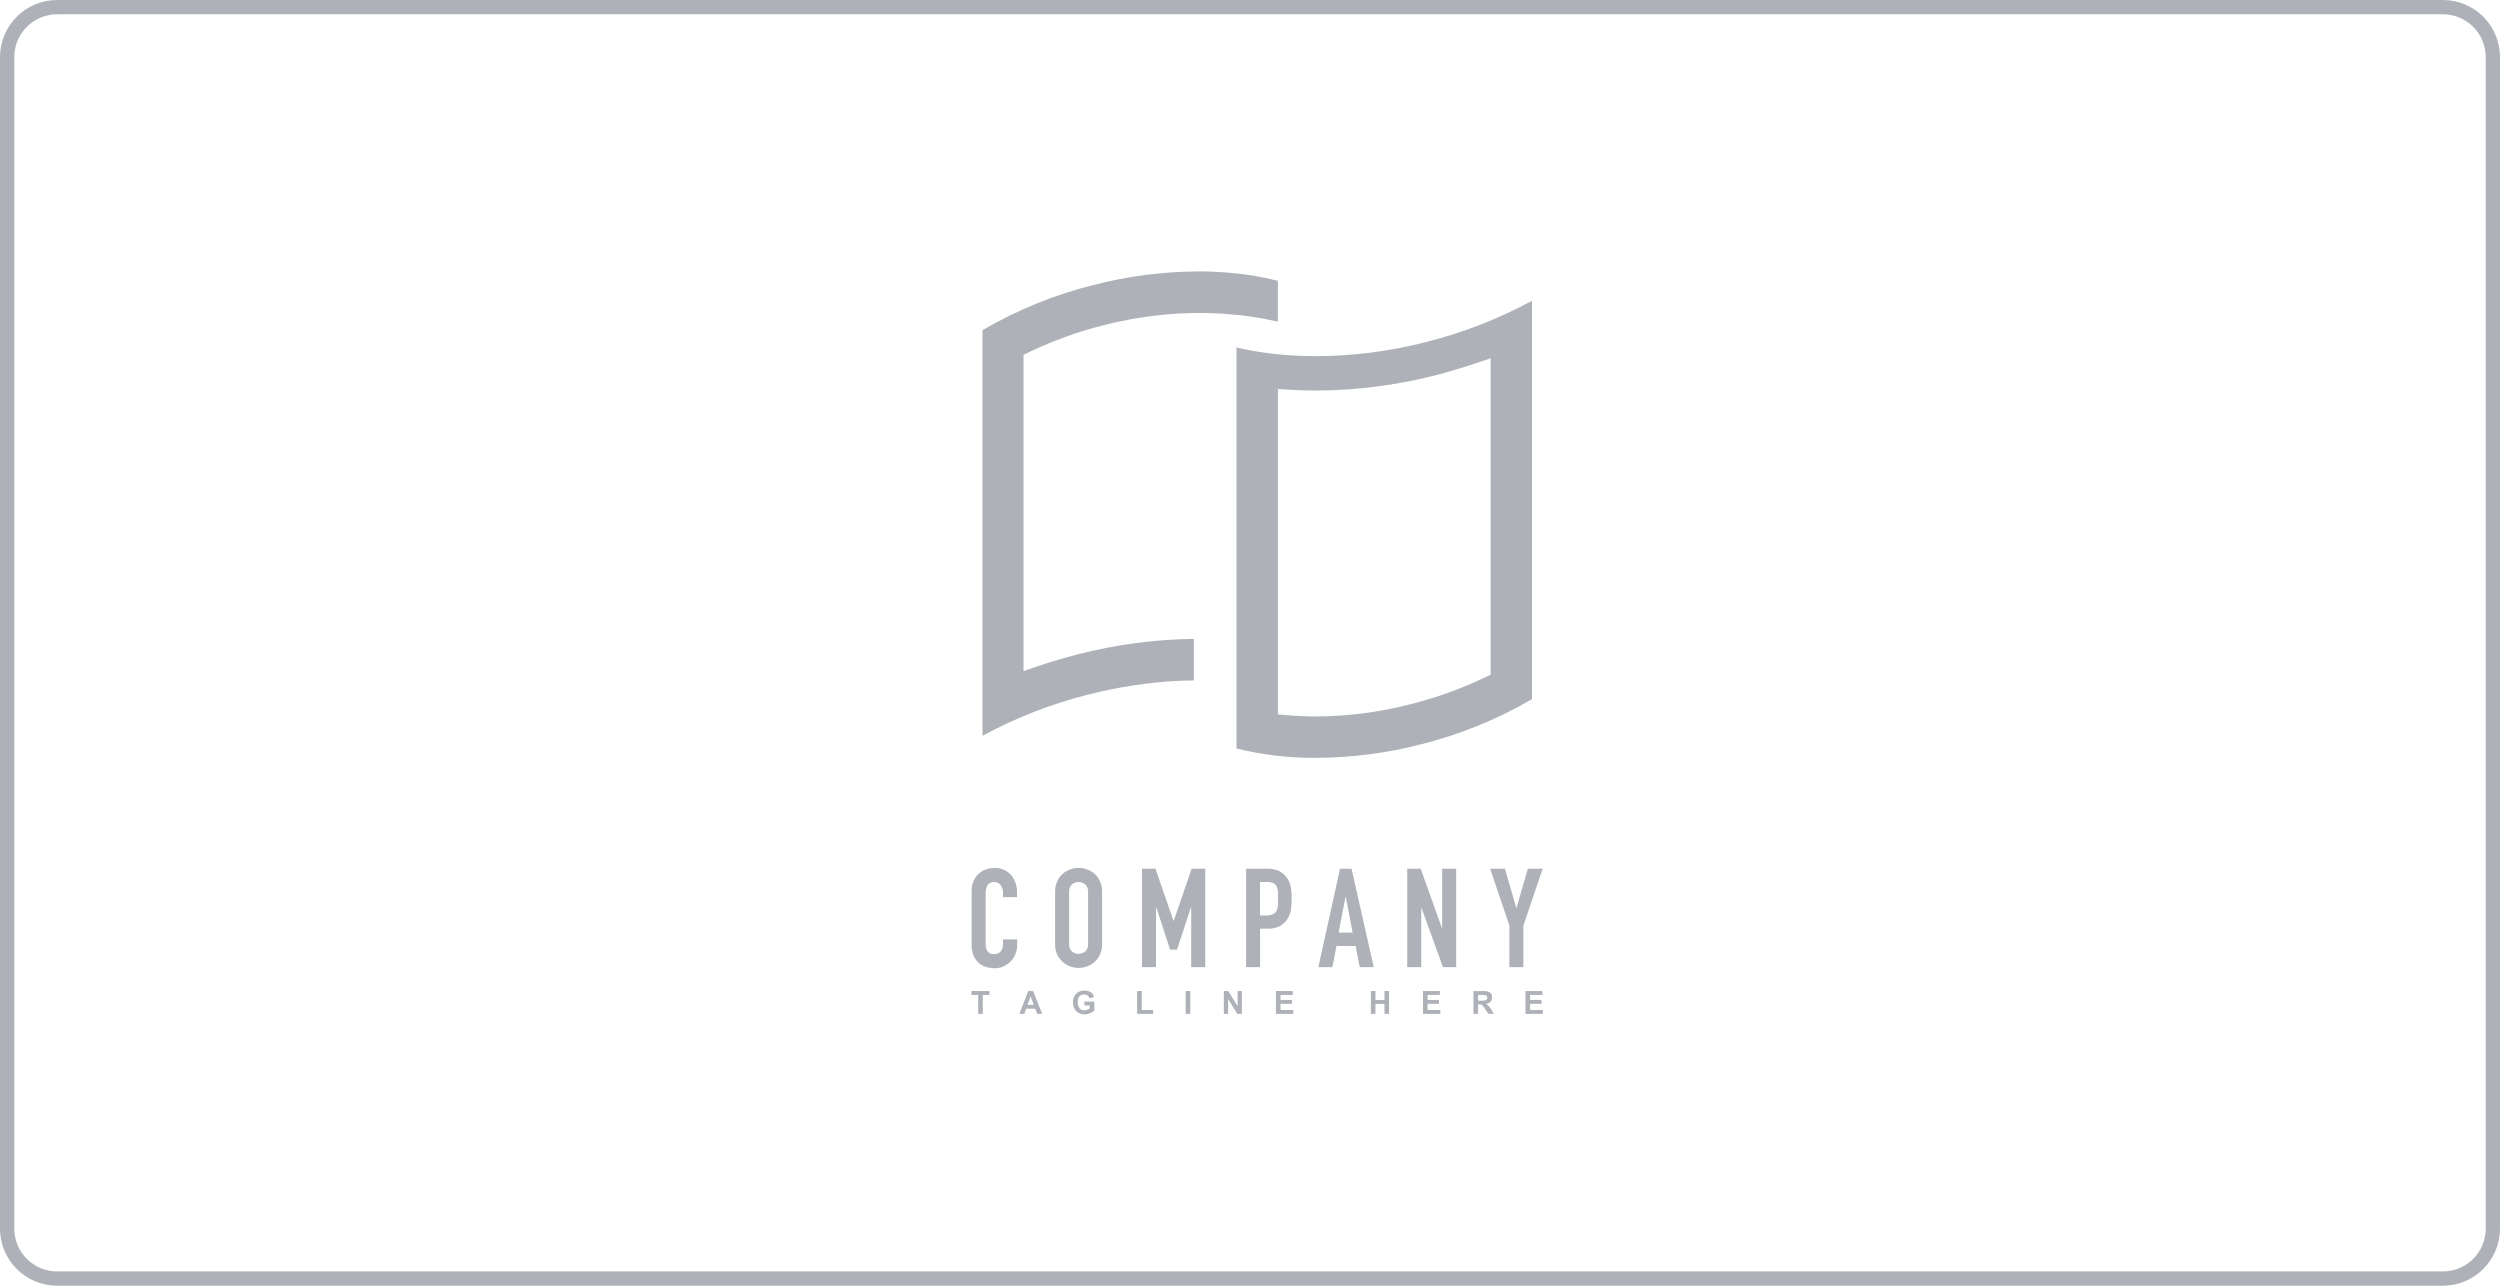
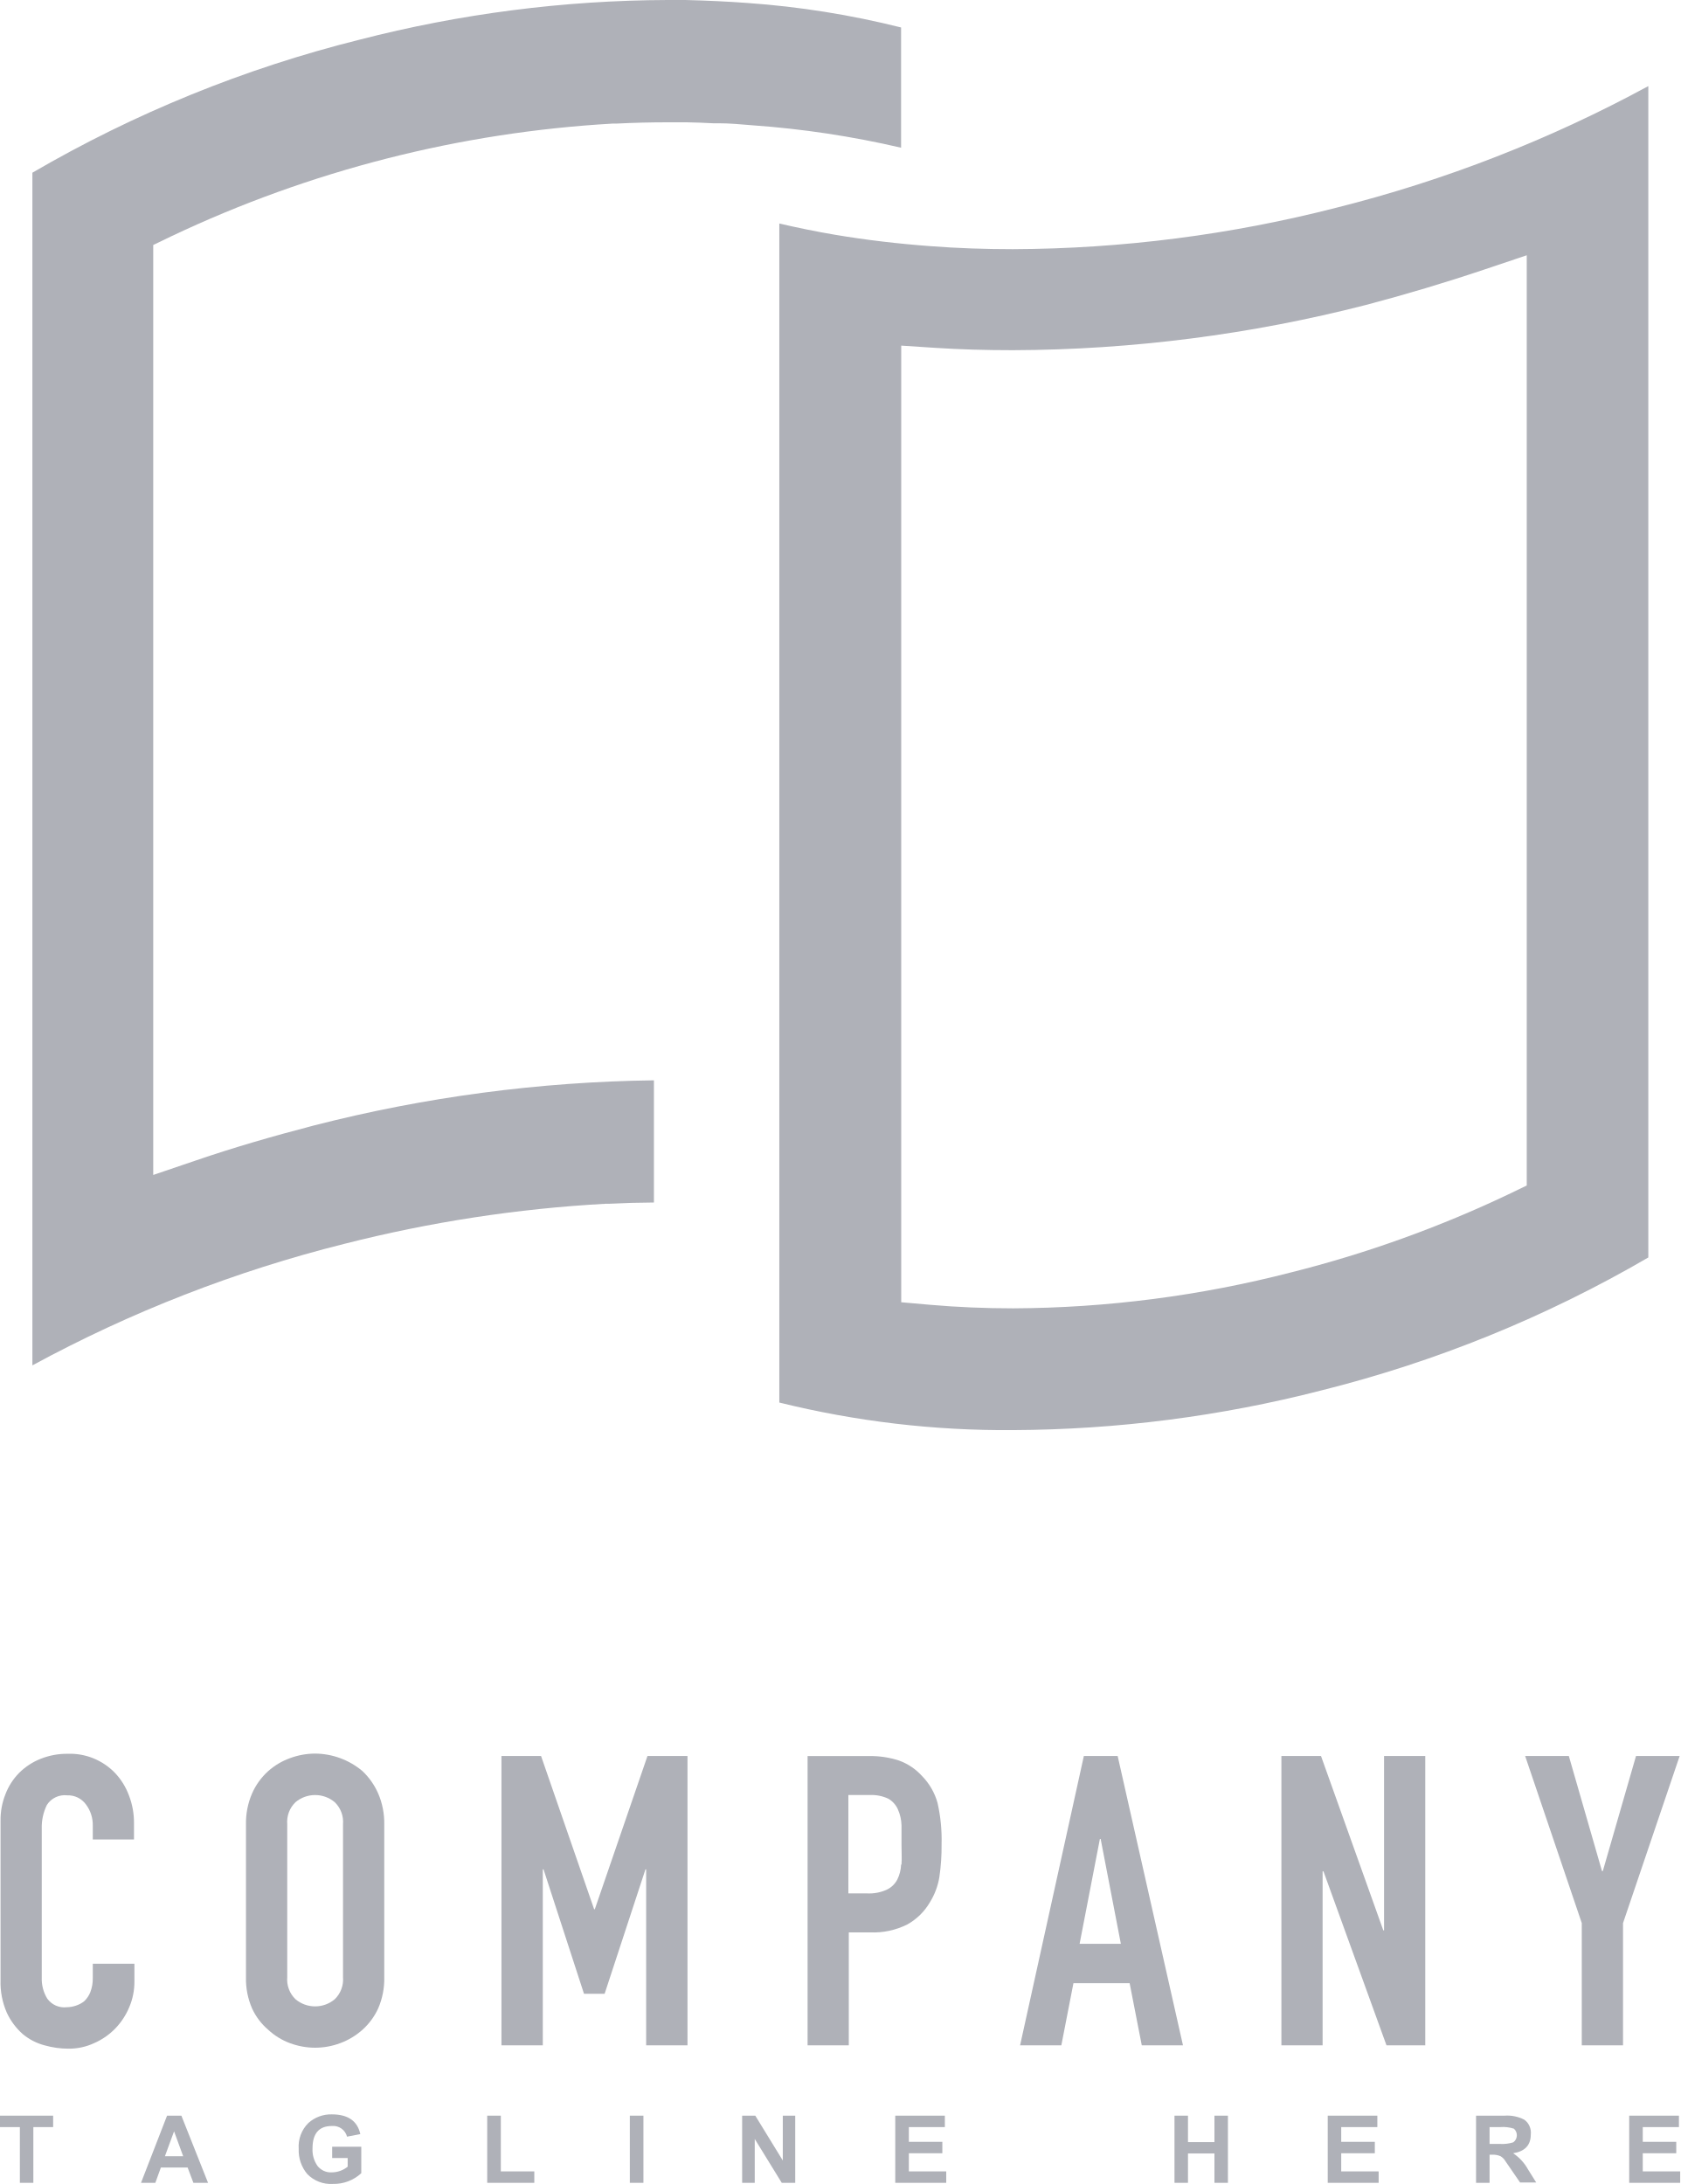
- <svg xmlns="http://www.w3.org/2000/svg" width="175" height="90" viewBox="0 0 175 90" fill="none">
-   <rect x="0.5" y="0.5" width="174" height="89" rx="3.5" stroke="#AFB1B8" />
-   <path d="M84.977 21.934H85.114C85.367 21.934 85.64 21.96 85.91 21.983C87.103 22.067 88.287 22.245 89.452 22.517V19.654C88.253 19.353 87.03 19.158 85.796 19.071C85.329 19.036 84.83 19.013 84.319 19H83.892C81.417 19.009 78.953 19.327 76.555 19.946C73.825 20.627 71.205 21.693 68.772 23.112V51.509C71.114 50.236 73.607 49.264 76.191 48.617C78.231 48.097 80.317 47.776 82.419 47.661H82.503C82.855 47.643 83.206 47.633 83.568 47.631V44.722C80.837 44.757 78.119 45.118 75.473 45.797C74.494 46.051 73.548 46.326 72.66 46.631L71.648 46.975V24.833L72.08 24.625C75.382 23.059 78.952 22.149 82.596 21.942C82.627 21.94 82.657 21.94 82.688 21.942C83.09 21.922 83.495 21.912 83.892 21.912H84.327H84.347C84.557 21.917 84.767 21.922 84.977 21.934Z" fill="#AFB1B8" />
-   <path d="M92.111 24.933C91.446 24.933 90.788 24.91 90.153 24.861C89.394 24.805 88.615 24.714 87.876 24.589C87.426 24.513 86.983 24.422 86.553 24.322V52.394C88.374 52.844 90.243 53.065 92.119 53.05C94.593 53.039 97.057 52.723 99.455 52.106C102.186 51.424 104.807 50.358 107.241 48.94V21.05C104.899 22.322 102.407 23.294 99.824 23.943C97.303 24.591 94.713 24.923 92.111 24.933ZM103.335 25.418L104.347 25.078V47.226L103.915 47.435C102.255 48.224 100.523 48.847 98.741 49.294C96.578 49.853 94.355 50.141 92.121 50.151C91.453 50.151 90.79 50.123 90.148 50.067L89.455 50.006V47.318V27.229L90.262 27.282C90.849 27.32 91.456 27.338 92.116 27.338C94.952 27.328 97.775 26.966 100.522 26.26C101.466 26.011 102.404 25.731 103.335 25.418Z" fill="#AFB1B8" />
-   <path d="M70.737 61.212C70.592 61.061 70.416 60.943 70.222 60.864C70.029 60.786 69.82 60.749 69.612 60.757C69.389 60.754 69.168 60.796 68.961 60.879C68.772 60.955 68.6 61.068 68.455 61.212C68.313 61.357 68.201 61.53 68.129 61.721C68.05 61.92 68.01 62.134 68.013 62.349V66.143C68.004 66.41 68.055 66.676 68.162 66.921C68.252 67.115 68.381 67.289 68.541 67.43C68.693 67.557 68.871 67.649 69.063 67.699C69.247 67.751 69.438 67.778 69.629 67.778C69.841 67.78 70.05 67.735 70.241 67.646C70.431 67.563 70.603 67.444 70.747 67.295C70.888 67.147 71.001 66.975 71.079 66.786C71.16 66.595 71.201 66.389 71.2 66.181V65.756H70.209V66.095C70.212 66.21 70.192 66.325 70.15 66.433C70.118 66.514 70.069 66.587 70.006 66.647C69.945 66.696 69.874 66.733 69.799 66.756C69.732 66.778 69.662 66.79 69.591 66.791C69.503 66.802 69.413 66.788 69.331 66.753C69.25 66.717 69.179 66.66 69.126 66.588C69.032 66.436 68.987 66.258 68.994 66.079V62.542C68.988 62.346 69.03 62.151 69.116 61.975C69.167 61.895 69.24 61.831 69.326 61.791C69.412 61.75 69.507 61.735 69.601 61.746C69.687 61.743 69.772 61.761 69.849 61.798C69.926 61.836 69.993 61.891 70.044 61.96C70.155 62.106 70.213 62.285 70.209 62.468V62.797H71.19V62.41C71.192 62.183 71.151 61.958 71.069 61.746C70.995 61.547 70.883 61.366 70.737 61.212Z" fill="#AFB1B8" />
-   <path d="M76.629 61.169C76.312 60.902 75.913 60.755 75.5 60.752C75.298 60.753 75.098 60.789 74.909 60.859C74.716 60.928 74.538 61.033 74.385 61.169C74.221 61.317 74.089 61.498 74 61.701C73.9 61.932 73.851 62.183 73.856 62.436V66.075C73.849 66.331 73.898 66.585 74 66.82C74.09 67.015 74.221 67.189 74.385 67.328C74.536 67.469 74.714 67.578 74.909 67.649C75.098 67.718 75.298 67.754 75.5 67.755C75.702 67.755 75.903 67.719 76.092 67.649C76.29 67.577 76.472 67.468 76.629 67.328C76.787 67.186 76.914 67.013 77.003 66.82C77.105 66.585 77.154 66.331 77.147 66.075V62.436C77.152 62.183 77.103 61.932 77.003 61.701C76.915 61.5 76.787 61.319 76.629 61.169ZM76.166 66.075C76.174 66.171 76.161 66.269 76.127 66.36C76.092 66.451 76.038 66.534 75.968 66.601C75.837 66.711 75.672 66.771 75.502 66.771C75.331 66.771 75.166 66.711 75.035 66.601C74.965 66.534 74.911 66.451 74.877 66.36C74.843 66.269 74.829 66.171 74.838 66.075V62.436C74.829 62.339 74.843 62.241 74.877 62.15C74.911 62.059 74.965 61.977 75.035 61.909C75.166 61.799 75.331 61.739 75.502 61.739C75.672 61.739 75.837 61.799 75.968 61.909C76.038 61.977 76.092 62.059 76.127 62.15C76.161 62.241 76.174 62.339 76.166 62.436V66.075Z" fill="#AFB1B8" />
-   <path d="M84.368 67.699V60.81H83.414L82.162 64.457H82.144L80.882 60.81H79.938V67.699H80.922V63.509H80.94L81.904 66.471H82.394L83.366 63.509H83.383V67.699H84.368Z" fill="#AFB1B8" />
-   <path d="M89.958 61.294C89.807 61.124 89.615 60.994 89.402 60.917C89.171 60.843 88.93 60.806 88.688 60.811H87.226V67.699H88.208V65.009H88.714C89.02 65.023 89.325 64.958 89.599 64.821C89.822 64.697 90.008 64.515 90.138 64.294C90.251 64.111 90.328 63.907 90.363 63.694C90.402 63.435 90.419 63.173 90.416 62.911C90.426 62.58 90.393 62.25 90.32 61.927C90.254 61.689 90.13 61.471 89.958 61.294ZM89.452 63.394C89.448 63.519 89.417 63.641 89.361 63.753C89.305 63.859 89.216 63.944 89.108 63.994C88.963 64.059 88.804 64.089 88.645 64.081H88.198V61.739H88.703C88.856 61.731 89.008 61.761 89.146 61.825C89.248 61.883 89.328 61.972 89.376 62.08C89.43 62.201 89.459 62.331 89.462 62.464C89.462 62.608 89.462 62.761 89.462 62.921C89.462 63.081 89.472 63.247 89.462 63.394H89.452Z" fill="#AFB1B8" />
-   <path d="M94.607 60.81H93.803L92.285 67.699H93.267L93.555 66.219H94.893L95.182 67.699H96.163L94.607 60.81ZM93.702 65.281L94.185 62.784H94.203L94.683 65.281H93.702Z" fill="#AFB1B8" />
-   <path d="M100.95 64.961H100.932L99.449 60.81H98.506V67.699H99.487V63.557H99.508L101.008 67.699H101.931V60.81H100.95V64.961Z" fill="#AFB1B8" />
-   <path d="M106.948 60.81L106.158 63.549H106.138L105.349 60.81H104.309L105.657 64.788V67.699H106.639V64.788L107.987 60.81H106.948Z" fill="#AFB1B8" />
-   <path d="M68 69.645H68.473V70.972H68.794V69.645H69.265V69.373H68V69.645Z" fill="#AFB1B8" />
-   <path d="M71.977 69.373L71.357 70.972H71.698L71.83 70.608H72.468L72.604 70.972H72.953L72.318 69.373H71.977ZM71.926 70.339L72.144 69.746L72.361 70.339H71.926Z" fill="#AFB1B8" />
-   <path d="M75.908 70.382H76.277V70.588C76.169 70.675 76.036 70.722 75.898 70.723C75.833 70.727 75.769 70.715 75.71 70.688C75.651 70.661 75.599 70.621 75.559 70.57C75.474 70.448 75.432 70.302 75.44 70.153C75.44 69.797 75.594 69.619 75.9 69.619C75.981 69.611 76.062 69.632 76.128 69.679C76.194 69.726 76.242 69.795 76.262 69.874L76.578 69.812C76.51 69.5 76.285 69.342 75.9 69.342C75.695 69.337 75.495 69.41 75.341 69.548C75.261 69.628 75.198 69.724 75.159 69.83C75.119 69.936 75.103 70.05 75.111 70.163C75.102 70.382 75.175 70.597 75.316 70.764C75.394 70.844 75.489 70.907 75.594 70.948C75.699 70.988 75.811 71.005 75.923 70.998C76.173 71.004 76.416 70.913 76.601 70.743V70.113H75.908V70.382Z" fill="#AFB1B8" />
-   <path d="M79.922 69.373H79.599V70.972H80.719V70.7H79.922V69.373Z" fill="#AFB1B8" />
-   <path d="M83.317 69.373H82.994V70.972H83.317V69.373Z" fill="#AFB1B8" />
-   <path d="M86.636 70.441L85.981 69.373H85.668V70.972H85.969V69.927L86.611 70.972H86.932V69.373H86.636V70.441Z" fill="#AFB1B8" />
-   <path d="M89.637 70.268H90.434V69.996H89.637V69.645H90.494V69.373H89.313V70.972H90.527V70.7H89.637V70.268Z" fill="#AFB1B8" />
-   <path d="M96.912 70.003H96.282V69.373H95.961V70.972H96.282V70.273H96.912V70.972H97.233V69.373H96.912V70.003Z" fill="#AFB1B8" />
-   <path d="M99.93 70.268H100.73V69.996H99.93V69.645H100.79V69.373H99.609V70.972H100.821V70.7H99.93V70.268Z" fill="#AFB1B8" />
-   <path d="M104.023 70.268C104.302 70.224 104.443 70.077 104.443 69.823C104.452 69.755 104.441 69.686 104.414 69.623C104.386 69.56 104.342 69.506 104.287 69.467C104.142 69.394 103.98 69.361 103.819 69.373H103.141V70.972H103.462V70.303H103.525C103.594 70.299 103.662 70.311 103.725 70.339C103.772 70.368 103.811 70.408 103.839 70.456L104.188 70.964H104.572L104.378 70.652C104.292 70.497 104.17 70.366 104.023 70.268ZM103.7 70.046H103.462V69.645H103.715C103.825 69.636 103.936 69.649 104.041 69.683C104.065 69.703 104.083 69.729 104.095 69.758C104.107 69.787 104.113 69.818 104.112 69.849C104.11 69.88 104.102 69.911 104.087 69.939C104.072 69.966 104.051 69.99 104.026 70.008C103.92 70.041 103.81 70.053 103.7 70.046Z" fill="#AFB1B8" />
-   <path d="M107.109 70.268H107.906V69.996H107.109V69.645H107.97V69.373H106.786V70.972H108V70.7H107.109V70.268Z" fill="#AFB1B8" />
+ <svg xmlns="http://www.w3.org/2000/svg" width="40" height="52" viewBox="0 0 40 52" fill="none">
+   <path d="M16.977 2.935H17.113C17.366 2.935 17.64 2.96 17.91 2.983C19.103 3.067 20.287 3.246 21.452 3.517V0.654C20.253 0.353 19.03 0.158 17.797 0.071C17.328 0.036 16.83 0.013 16.319 0H15.892C13.417 0.009 10.953 0.327 8.555 0.946C5.825 1.627 3.205 2.693 0.771 4.112V32.509C3.114 31.236 5.607 30.264 8.191 29.617C10.232 29.097 12.317 28.776 14.419 28.661H14.503C14.854 28.643 15.206 28.633 15.568 28.631V25.722C12.837 25.757 10.119 26.118 7.473 26.797C6.494 27.052 5.548 27.326 4.66 27.631L3.648 27.975V5.833L4.08 5.625C7.382 4.06 10.952 3.149 14.596 2.942C14.627 2.94 14.657 2.94 14.688 2.942C15.09 2.922 15.495 2.912 15.892 2.912H16.327H16.347C16.557 2.917 16.767 2.922 16.977 2.935Z" fill="#AFB1B8" />
+   <path d="M24.111 5.933C23.445 5.933 22.788 5.91 22.153 5.861C21.394 5.805 20.615 5.714 19.876 5.589C19.426 5.513 18.983 5.421 18.553 5.322V33.394C20.374 33.844 22.243 34.065 24.118 34.05C26.593 34.039 29.057 33.723 31.455 33.106C34.185 32.424 36.807 31.358 39.241 29.94V2.05C36.899 3.322 34.407 4.294 31.824 4.943C29.303 5.591 26.712 5.923 24.111 5.933ZM35.335 6.418L36.347 6.078V28.226L35.914 28.435C34.255 29.224 32.522 29.847 30.741 30.294C28.578 30.853 26.354 31.141 24.121 31.151C23.453 31.151 22.79 31.123 22.148 31.067L21.455 31.006V28.318V8.229L22.262 8.282C22.849 8.32 23.456 8.338 24.116 8.338C26.951 8.328 29.775 7.966 32.522 7.26C33.466 7.011 34.404 6.731 35.335 6.418Z" fill="#AFB1B8" />
+   <path d="M2.737 42.212C2.592 42.061 2.416 41.943 2.222 41.864C2.029 41.786 1.82 41.749 1.612 41.757C1.389 41.754 1.168 41.796 0.961 41.879C0.772 41.955 0.6 42.068 0.455 42.212C0.313 42.357 0.201 42.53 0.129 42.721C0.05 42.92 0.01 43.134 0.013 43.349V47.143C0.004 47.41 0.055 47.676 0.162 47.921C0.252 48.115 0.381 48.289 0.541 48.43C0.693 48.557 0.871 48.649 1.063 48.699C1.247 48.751 1.438 48.778 1.629 48.778C1.841 48.78 2.05 48.735 2.241 48.646C2.431 48.563 2.603 48.444 2.747 48.295C2.888 48.148 3.001 47.975 3.079 47.786C3.16 47.595 3.201 47.389 3.2 47.181V46.756H2.209V47.095C2.211 47.21 2.192 47.325 2.15 47.433C2.118 47.514 2.069 47.587 2.006 47.647C1.945 47.696 1.874 47.733 1.799 47.756C1.732 47.778 1.662 47.79 1.591 47.791C1.503 47.802 1.413 47.788 1.331 47.753C1.25 47.717 1.179 47.66 1.126 47.588C1.032 47.435 0.987 47.258 0.994 47.079V43.542C0.988 43.346 1.03 43.151 1.116 42.975C1.167 42.895 1.24 42.831 1.326 42.791C1.412 42.75 1.507 42.735 1.601 42.746C1.687 42.743 1.772 42.761 1.849 42.798C1.926 42.836 1.993 42.891 2.044 42.96C2.155 43.106 2.213 43.285 2.209 43.468V43.797H3.19V43.41C3.192 43.183 3.151 42.958 3.069 42.746C2.995 42.547 2.883 42.366 2.737 42.212Z" fill="#AFB1B8" />
+   <path d="M8.629 42.169C8.313 41.902 7.914 41.755 7.501 41.752C7.299 41.753 7.098 41.789 6.909 41.859C6.716 41.928 6.538 42.033 6.385 42.169C6.221 42.317 6.09 42.498 6.001 42.701C5.901 42.932 5.851 43.183 5.856 43.436V47.075C5.849 47.331 5.899 47.585 6.001 47.82C6.09 48.015 6.222 48.189 6.385 48.328C6.537 48.469 6.715 48.578 6.909 48.649C7.098 48.718 7.299 48.755 7.501 48.755C7.703 48.755 7.903 48.719 8.093 48.649C8.29 48.577 8.472 48.468 8.629 48.328C8.787 48.186 8.915 48.013 9.003 47.82C9.105 47.585 9.154 47.331 9.148 47.075V43.436C9.152 43.183 9.103 42.932 9.003 42.701C8.915 42.5 8.788 42.319 8.629 42.169ZM8.166 47.075C8.174 47.172 8.161 47.269 8.127 47.36C8.093 47.451 8.039 47.534 7.969 47.601C7.838 47.711 7.673 47.771 7.502 47.771C7.331 47.771 7.166 47.711 7.035 47.601C6.965 47.534 6.911 47.451 6.877 47.36C6.843 47.269 6.83 47.172 6.838 47.075V43.436C6.83 43.339 6.843 43.241 6.877 43.15C6.911 43.059 6.965 42.977 7.035 42.909C7.166 42.799 7.331 42.739 7.502 42.739C7.673 42.739 7.838 42.799 7.969 42.909C8.039 42.977 8.093 43.059 8.127 43.15C8.161 43.241 8.174 43.339 8.166 43.436V47.075Z" fill="#AFB1B8" />
+   <path d="M16.367 48.699V41.81H15.414L14.161 45.457H14.144L12.881 41.81H11.938V48.699H12.922V44.509H12.94L13.903 47.471H14.394L15.366 44.509H15.383V48.699H16.367Z" fill="#AFB1B8" />
+   <path d="M21.958 42.294C21.806 42.124 21.615 41.994 21.401 41.917C21.171 41.843 20.93 41.806 20.688 41.811H19.226V48.699H20.207V46.009H20.713C21.02 46.023 21.324 45.958 21.599 45.821C21.822 45.697 22.008 45.515 22.137 45.294C22.251 45.111 22.328 44.907 22.363 44.694C22.401 44.435 22.419 44.173 22.416 43.911C22.425 43.58 22.393 43.25 22.32 42.927C22.254 42.689 22.13 42.471 21.958 42.294ZM21.452 44.394C21.448 44.519 21.417 44.641 21.361 44.753C21.305 44.859 21.216 44.944 21.108 44.994C20.962 45.059 20.804 45.089 20.645 45.081H20.197V42.739H20.703C20.855 42.731 21.007 42.761 21.146 42.825C21.247 42.883 21.328 42.972 21.376 43.08C21.43 43.201 21.459 43.331 21.462 43.464C21.462 43.608 21.462 43.761 21.462 43.921C21.462 44.081 21.472 44.247 21.462 44.394H21.452Z" fill="#AFB1B8" />
+   <path d="M26.608 41.81H25.803L24.285 48.699H25.267L25.555 47.219H26.893L27.182 48.699H28.163L26.608 41.81ZM25.702 46.281L26.185 43.784H26.203L26.684 46.281H25.702Z" fill="#AFB1B8" />
+   <path d="M32.95 45.961H32.932L31.449 41.81H30.506V48.699H31.487V44.557H31.508L33.008 48.699H33.931V41.81H32.95V45.961Z" fill="#AFB1B8" />
+   <path d="M38.948 41.81L38.158 44.549H38.138L37.349 41.81H36.309L37.657 45.788V48.699H38.639V45.788L39.987 41.81H38.948Z" fill="#AFB1B8" />
+   <path d="M0 50.645H0.473V51.972H0.794V50.645H1.265V50.373H0V50.645Z" fill="#AFB1B8" />
+   <path d="M3.977 50.373L3.357 51.972H3.698L3.83 51.608H4.467L4.604 51.972H4.953L4.318 50.373H3.977ZM3.926 51.339L4.144 50.746L4.361 51.339H3.926Z" fill="#AFB1B8" />
+   <path d="M7.908 51.382H8.277V51.588C8.169 51.675 8.036 51.722 7.898 51.723C7.833 51.727 7.769 51.715 7.71 51.688C7.651 51.661 7.599 51.621 7.559 51.57C7.474 51.449 7.432 51.302 7.44 51.153C7.44 50.797 7.594 50.619 7.9 50.619C7.981 50.611 8.062 50.633 8.128 50.679C8.194 50.726 8.242 50.795 8.262 50.873L8.578 50.812C8.51 50.5 8.285 50.342 7.9 50.342C7.695 50.337 7.495 50.41 7.341 50.548C7.261 50.628 7.198 50.724 7.159 50.83C7.119 50.937 7.103 51.05 7.111 51.163C7.102 51.382 7.175 51.597 7.316 51.764C7.394 51.844 7.489 51.907 7.594 51.947C7.699 51.988 7.811 52.005 7.923 51.998C8.173 52.005 8.417 51.913 8.601 51.743V51.113H7.908V51.382Z" fill="#AFB1B8" />
+   <path d="M11.923 50.373H11.599V51.972H12.72V51.7H11.923V50.373Z" fill="#AFB1B8" />
+   <path d="M15.318 50.373H14.994V51.972H15.318V50.373Z" fill="#AFB1B8" />
+   <path d="M18.636 51.441L17.981 50.373H17.668V51.972H17.968V50.927L18.611 51.972H18.932V50.373H18.636V51.441Z" fill="#AFB1B8" />
+   <path d="M21.637 51.268H22.434V50.996H21.637V50.645H22.494V50.373H21.313V51.972H22.527V51.7H21.637V51.268Z" fill="#AFB1B8" />
+   <path d="M28.912 51.003H28.282V50.373H27.961V51.972H28.282V51.273H28.912V51.972H29.233V50.373H28.912V51.003Z" fill="#AFB1B8" />
+   <path d="M31.93 51.268H32.73V50.996H31.93V50.645H32.79V50.373H31.609V51.972H32.821V51.7H31.93V51.268Z" fill="#AFB1B8" />
+   <path d="M36.023 51.268C36.301 51.224 36.443 51.077 36.443 50.823C36.451 50.755 36.441 50.686 36.413 50.623C36.386 50.56 36.342 50.506 36.286 50.467C36.142 50.394 35.98 50.361 35.818 50.373H35.14V51.972H35.462V51.303H35.525C35.593 51.299 35.662 51.311 35.725 51.339C35.772 51.368 35.811 51.408 35.839 51.456L36.188 51.964H36.572L36.377 51.652C36.291 51.497 36.17 51.366 36.023 51.268ZM35.699 51.046H35.462V50.645H35.715C35.825 50.636 35.936 50.649 36.041 50.683C36.064 50.703 36.083 50.729 36.095 50.758C36.107 50.787 36.113 50.818 36.111 50.849C36.11 50.88 36.101 50.911 36.087 50.938C36.072 50.966 36.051 50.99 36.026 51.008C35.92 51.041 35.81 51.053 35.699 51.046Z" fill="#AFB1B8" />
+   <path d="M39.109 51.268H39.906V50.996H39.109V50.645H39.97V50.373H38.786V51.972H40V51.7H39.109V51.268Z" fill="#AFB1B8" />
</svg>
